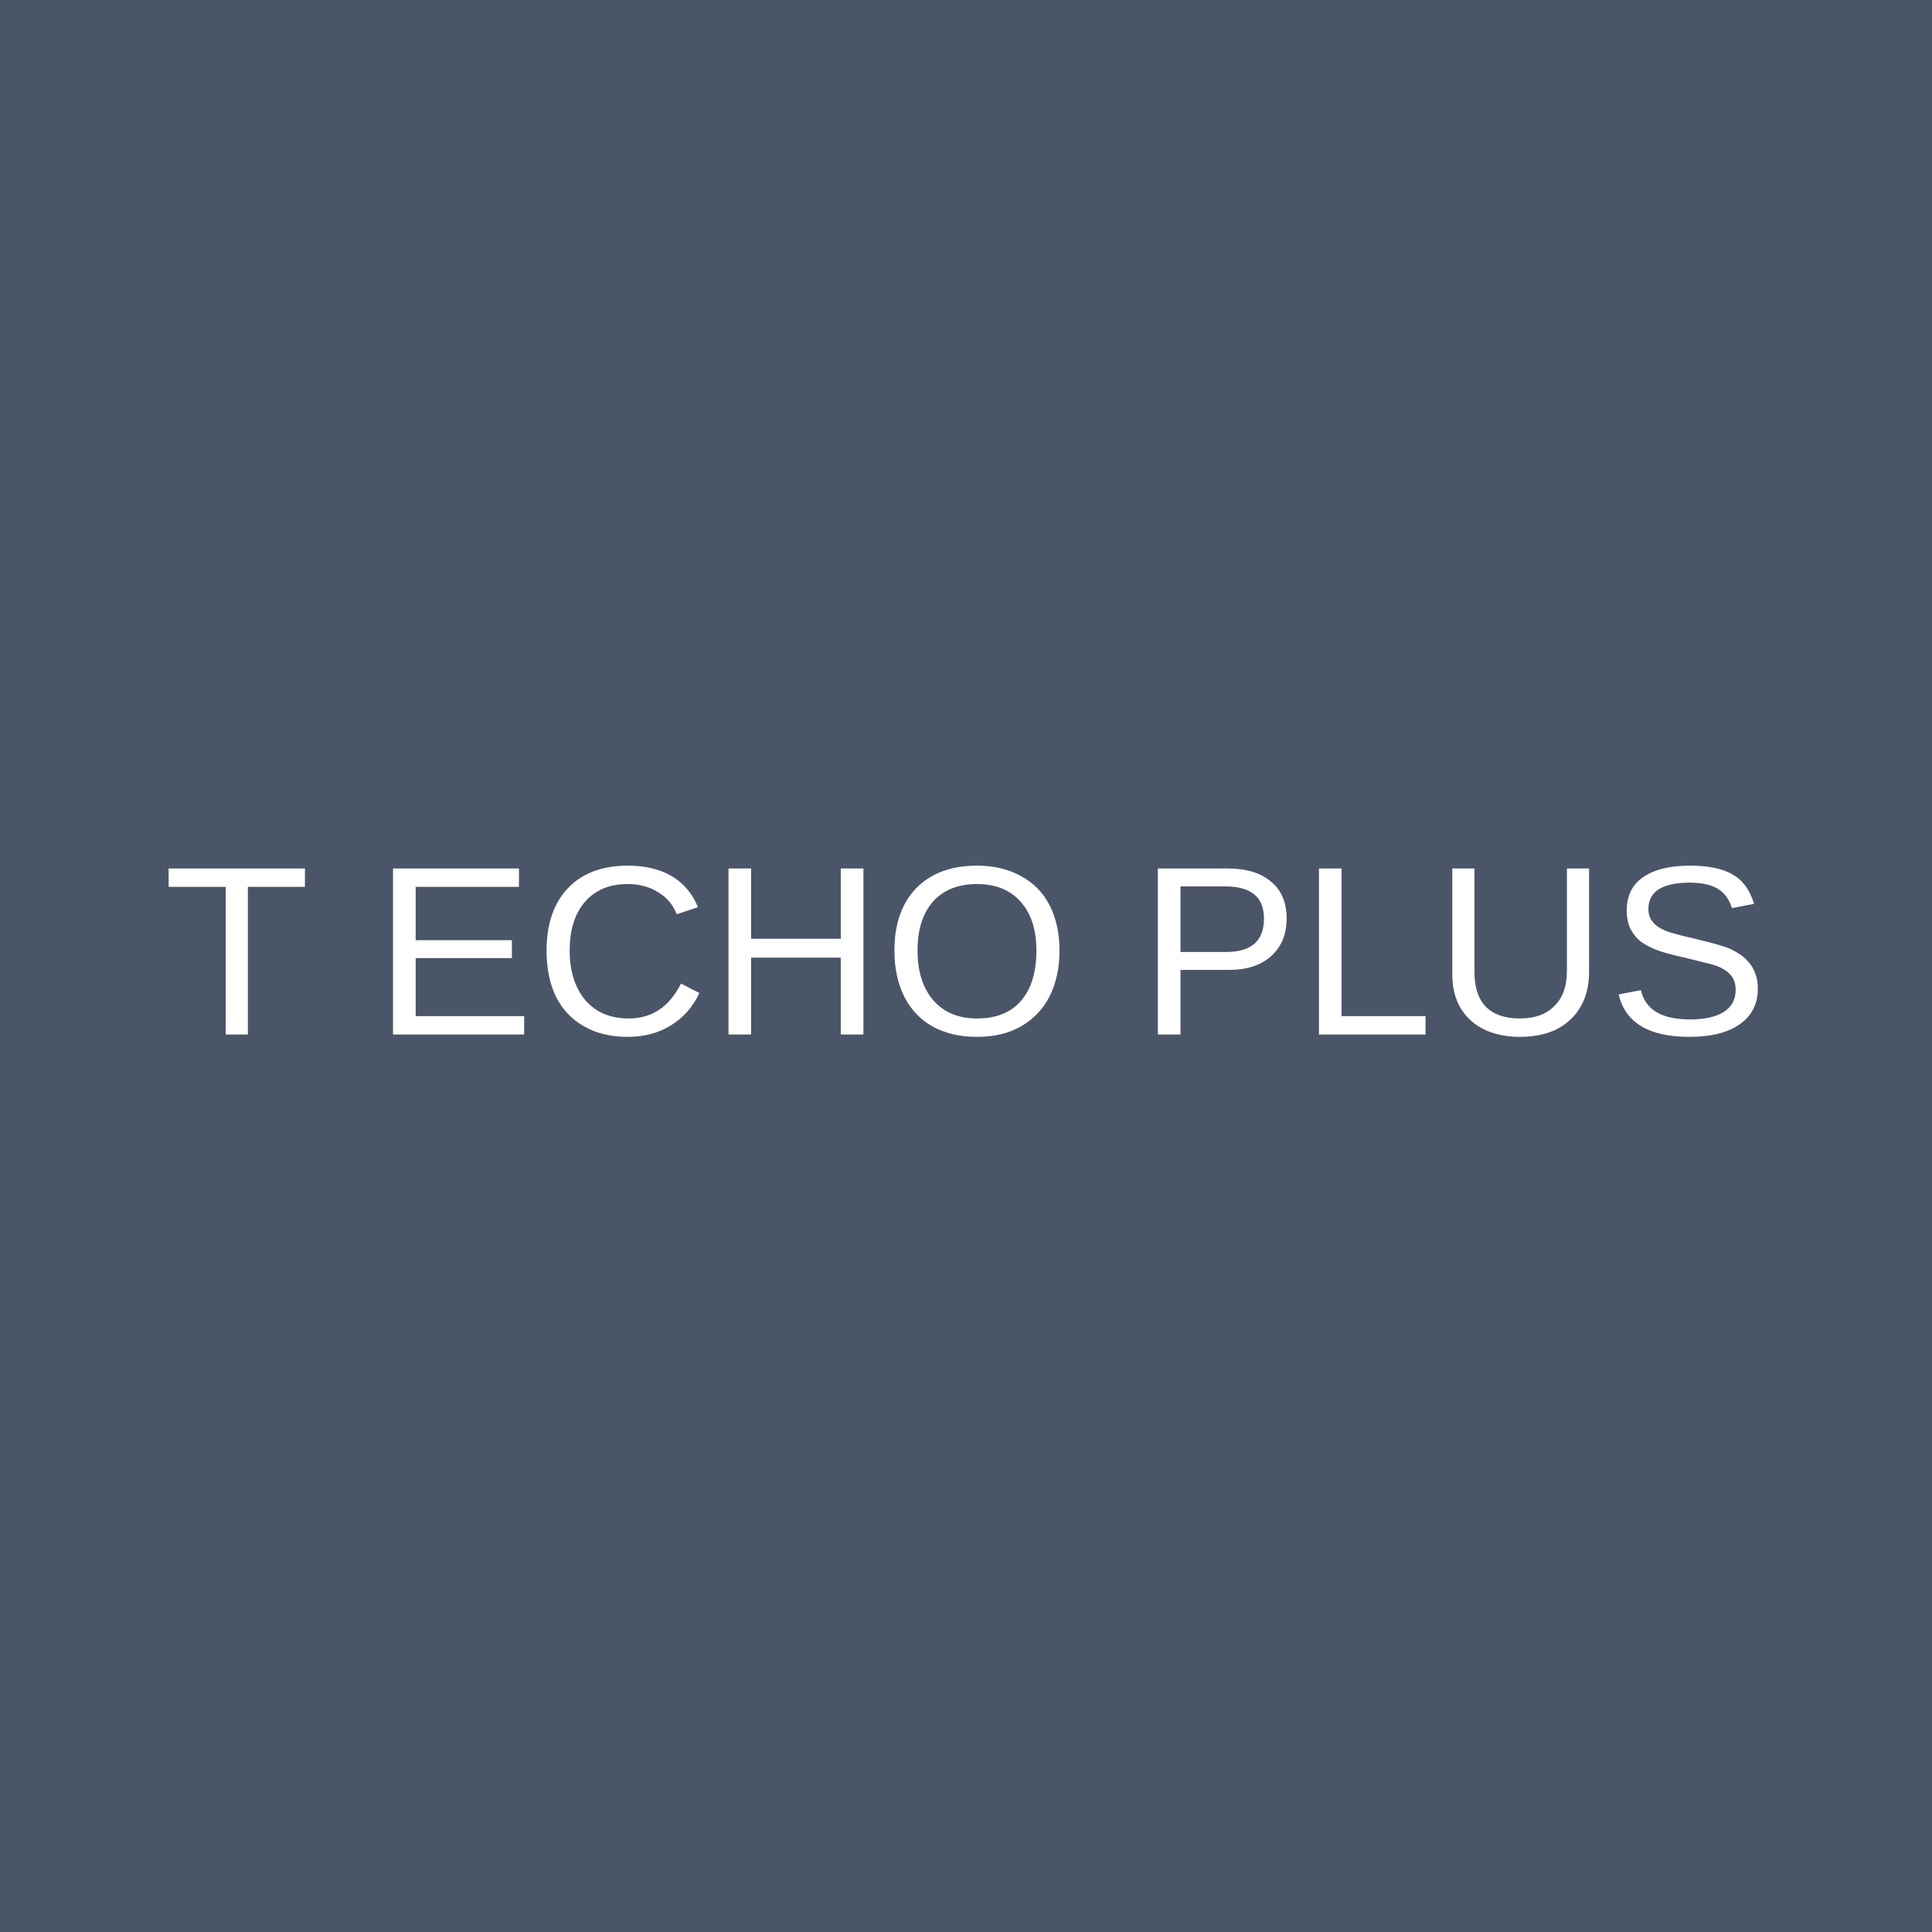
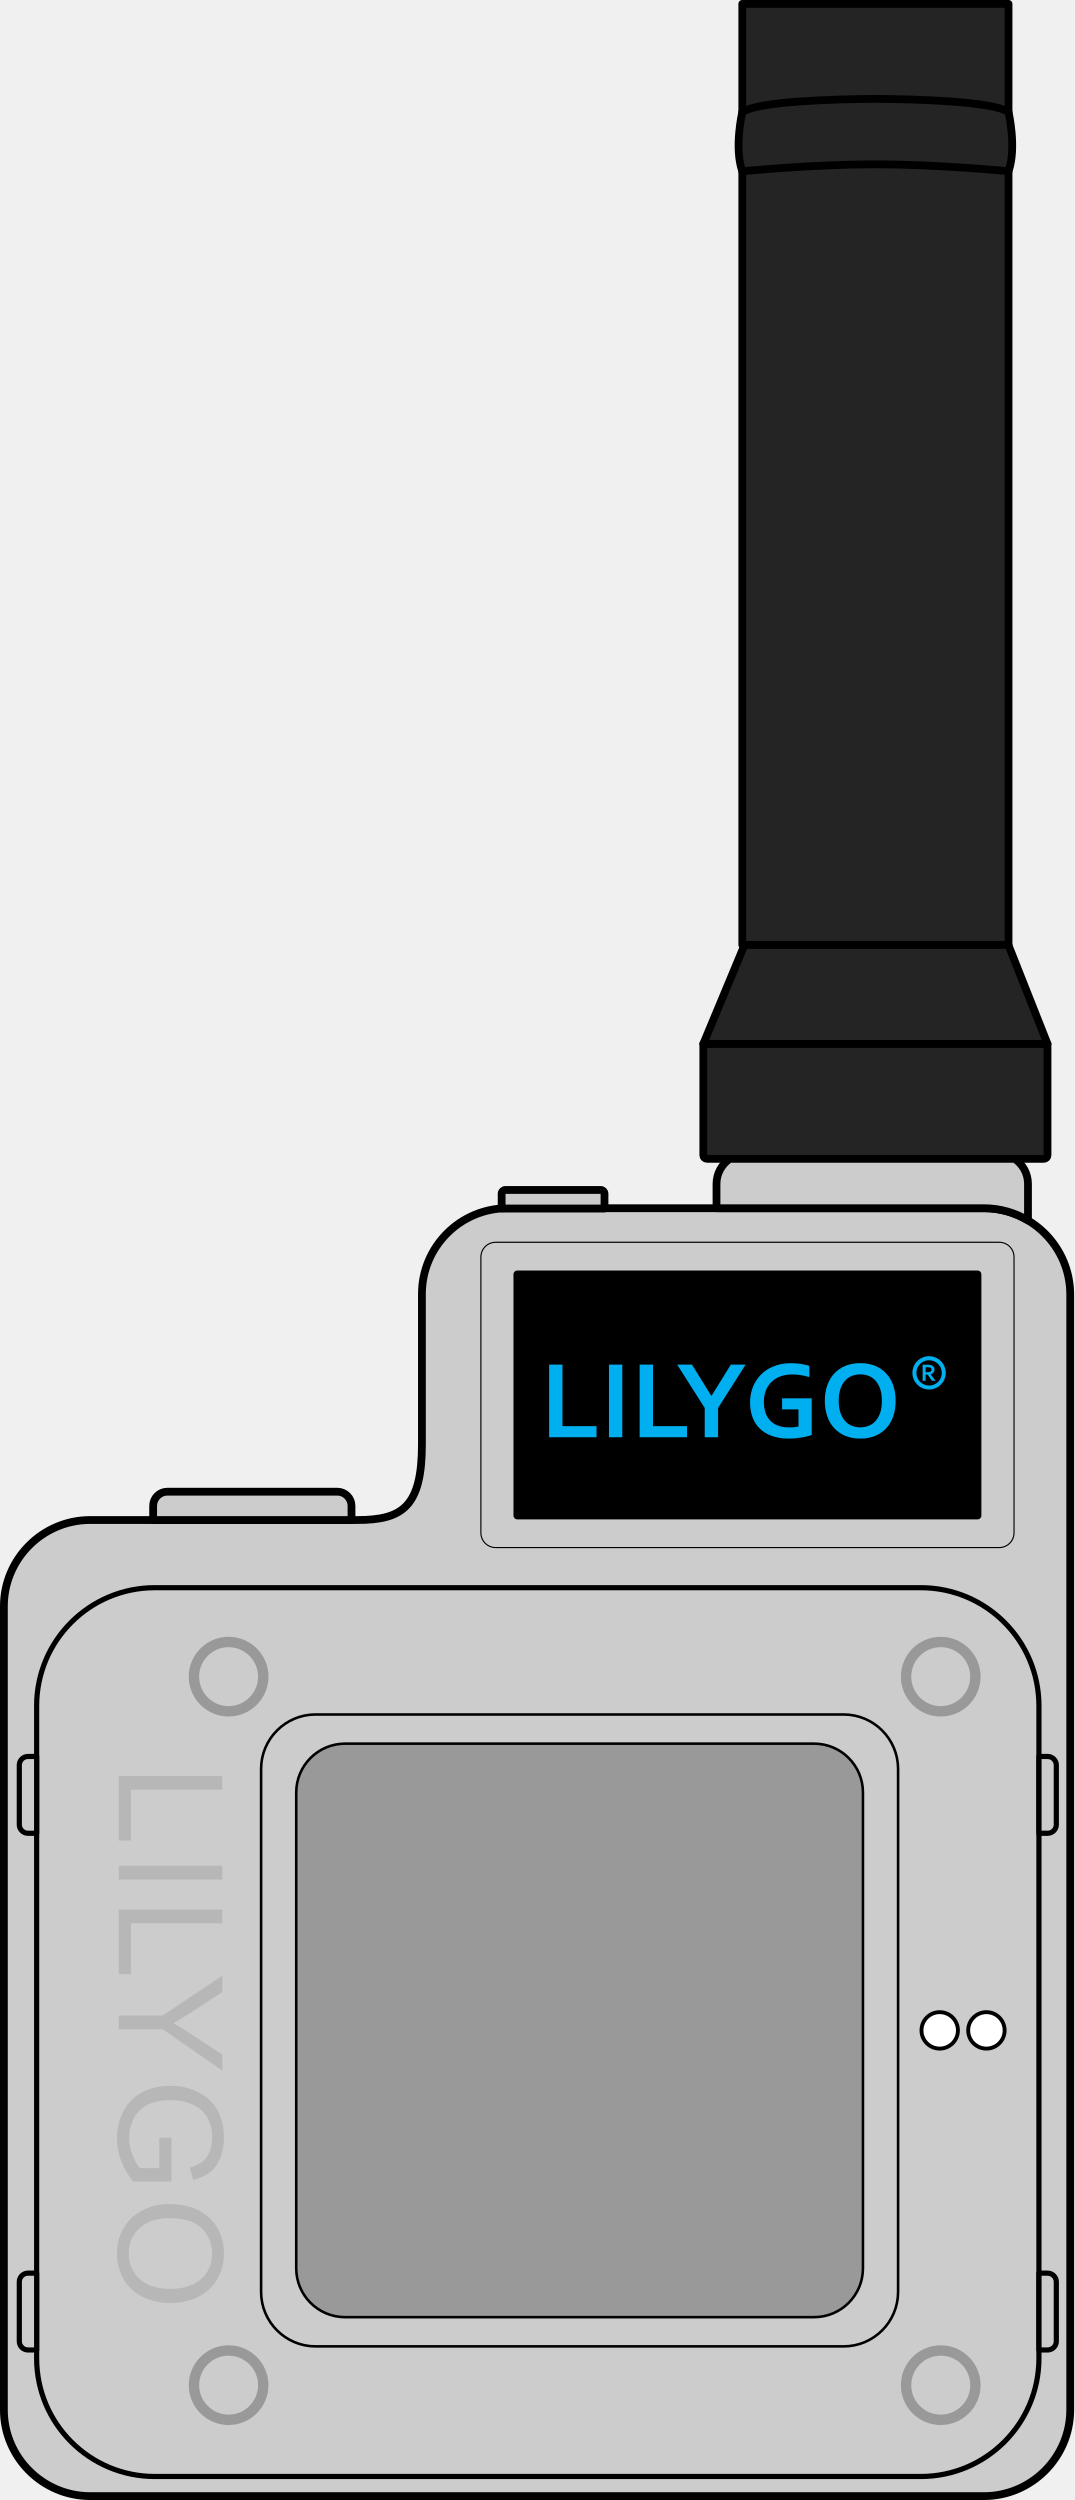
- <svg xmlns="http://www.w3.org/2000/svg" width="64" height="64" viewBox="0 0 64 64">
-   <rect width="64" height="64" fill="#4A5568" />
-   <text x="32" y="32" text-anchor="middle" dominant-baseline="middle" fill="white" font-size="8" font-family="Arial">T ECHO PLUS</text>
+ <svg xmlns="http://www.w3.org/2000/svg" id="Layer_1" viewBox="0 0 206.97 481.72">
+   <defs>
+     <style>.cls-1,.cls-2,.cls-3,.cls-4,.cls-5,.cls-6,.cls-7,.cls-8,.cls-9,.cls-10,.cls-11{stroke-linecap:round;stroke-linejoin:round;}.cls-1,.cls-2,.cls-3,.cls-6,.cls-8,.cls-10,.cls-11{fill:#ccc;}.cls-1,.cls-11{stroke:#999;stroke-width:2px;}.cls-2,.cls-3,.cls-4,.cls-5,.cls-6,.cls-7,.cls-8,.cls-9,.cls-10{stroke:#000;}.cls-2,.cls-4,.cls-5{stroke-width:1.5px;}.cls-2,.cls-4,.cls-8,.cls-9,.cls-12,.cls-13,.cls-11{fill-rule:evenodd;}.cls-3,.cls-8{stroke-width:1px;}.cls-4{fill:#242424;}.cls-6,.cls-7{stroke-width:.5px;}.cls-7{fill:#999;}.cls-9{fill:#fff;stroke-width:.75px;}.cls-10{stroke-width:.22px;}.cls-12,.cls-13,.cls-14,.cls-15{stroke-width:0px;}.cls-12,.cls-15{fill:#00afef;}.cls-13,.cls-14{fill:#b7b7b7;}</style>
+   </defs>
+   <path class="cls-2" d="M97.84,232.81h91.76c9.14,0,16.62,7.48,16.62,16.62v214.92c0,9.14-7.48,16.62-16.62,16.62H17.37c-9.14,0-16.62-7.48-16.62-16.62v-154.84c0-9.14,7.48-16.62,16.62-16.62h51.48c8.68,0,12.45-2.57,12.45-14.56v-28.98c0-9.14,7.4-16.54,16.54-16.54Z" />
+   <path class="cls-4" d="M135.52,201.13h66.32v21.47c0,.38-.31.69-.69.69h-64.94c-.38,0-.69-.31-.69-.69v-21.47Z" />
+   <polygon class="cls-4" points="201.84 201.13 194.29 182.05 143.47 182.05 135.52 201.13 201.84 201.13" />
+   <polygon class="cls-4" points="168.68 182.05 194.33 182.05 194.33 .75 143.03 .75 143.03 182.05 168.68 182.05" />
+   <path class="cls-4" d="M168.68,19.05c-8.57.07-22.61.49-25.65,2.54,0,0-1.61,6.89,0,11.41,0,0,13.59-1.34,25.65-1.34s25.65,1.34,25.65,1.34c1.61-4.52,0-11.41,0-11.41-3.05-2.04-17.08-2.47-25.65-2.54Z" />
+   <rect class="cls-3" x="7.06" y="305.93" width="193.13" height="171.26" rx="22.77" ry="22.77" />
+   <rect class="cls-6" x="50.31" y="330.36" width="122.74" height="121.76" rx="10.5" ry="10.5" />
+   <path class="cls-7" d="M66.49,335.98h90.38c5.2,0,9.41,4.22,9.41,9.41v91.69c0,5.2-4.22,9.41-9.41,9.41h-90.38c-5.2,0-9.41-4.22-9.41-9.41v-91.69c0-5.2,4.22-9.41,9.41-9.41Z" />
+   <path class="cls-2" d="M96.65,232.86h19.83v-2.85c0-.4-.32-.72-.72-.72h-18.38c-.4,0-.72.32-.72.72v2.85Z" />
+   <rect class="cls-10" x="92.66" y="239.37" width="102.73" height="58.83" rx="2.83" ry="2.83" />
+   <rect class="cls-5" x="99.69" y="245.56" width="88.66" height="46.46" />
+   <path class="cls-2" d="M138.06,232.81h51.53c3.1,0,6,.86,8.49,2.35v-7.04c0-2-1.02-3.78-2.56-4.83h-54.9c-1.54,1.06-2.56,2.83-2.56,4.83v4.69Z" />
+   <path class="cls-2" d="M67.74,292.89H29.51v-2.73c0-1.5,1.23-2.73,2.73-2.73h32.76c1.5,0,2.73,1.23,2.73,2.73v2.73Z" />
+   <path class="cls-11" d="M44.05,329.75c3.68,0,6.68-3,6.68-6.68s-3-6.68-6.68-6.68-6.68,3-6.68,6.68,3,6.68,6.68,6.68Z" />
+   <path class="cls-11" d="M181.27,329.75c3.68,0,6.68-3,6.68-6.68s-3-6.68-6.68-6.68-6.68,3-6.68,6.68,3,6.68,6.68,6.68Z" />
+   <path class="cls-11" d="M44.05,466.27c3.68,0,6.68-3,6.68-6.68s-3-6.68-6.68-6.68-6.68,3-6.68,6.68,3,6.68,6.68,6.68Z" />
+   <circle class="cls-1" cx="181.27" cy="459.59" r="6.68" />
+   <polygon class="cls-12" points="108.38 262.94 108.38 274.8 114.94 274.8 114.94 276.94 105.81 276.94 105.81 262.94 108.38 262.94" />
+   <rect class="cls-15" x="117.34" y="262.94" width="2.57" height="14" />
+   <polygon class="cls-12" points="125.83 262.94 125.83 274.8 132.38 274.8 132.38 276.94 123.25 276.94 123.25 262.94 125.83 262.94" />
+   <polygon class="cls-12" points="137.09 268.97 140.83 262.94 143.67 262.94 138.36 271.3 138.36 276.94 135.79 276.94 135.79 271.3 130.48 262.94 133.33 262.94 137.06 268.97 137.09 268.97" />
+   <path class="cls-12" d="M153.84,271.58h-3.14v-2.14h5.71v7.07c-.21.08-.47.16-.8.24-.33.08-.69.16-1.09.23-.4.07-.81.12-1.24.16-.43.04-.85.06-1.26.06-1.26,0-2.35-.17-3.29-.51-.94-.34-1.72-.82-2.34-1.43-.63-.61-1.09-1.35-1.4-2.19-.31-.85-.46-1.79-.46-2.81,0-.73.08-1.42.25-2.08.16-.66.41-1.27.73-1.83.32-.56.71-1.07,1.16-1.52.45-.45.98-.84,1.56-1.16.58-.32,1.22-.56,1.92-.74.69-.17,1.44-.26,2.23-.26.7,0,1.38.05,2.01.15.63.1,1.15.23,1.56.37v2.16c-.54-.17-1.09-.3-1.65-.38-.55-.09-1.11-.13-1.68-.13-.76,0-1.47.11-2.14.34-.66.23-1.24.56-1.72,1.01-.49.44-.87.99-1.15,1.64-.28.65-.42,1.4-.42,2.25,0,1.65.44,2.9,1.29,3.73.86.83,2.07,1.24,3.64,1.24.29,0,.6-.01.91-.05.31-.03.59-.07.83-.12v-3.28Z" />
+   <path class="cls-12" d="M169.93,269.93c0-.85-.1-1.6-.31-2.24-.21-.64-.5-1.17-.87-1.6-.37-.43-.81-.74-1.31-.95s-1.06-.31-1.67-.31-1.16.1-1.67.31-.95.53-1.31.95c-.37.43-.66.96-.87,1.6-.21.64-.31,1.38-.31,2.24s.1,1.6.31,2.24c.21.64.5,1.17.87,1.59.37.42.81.74,1.31.95.51.21,1.06.32,1.67.32s1.17-.11,1.67-.32c.51-.21.95-.53,1.31-.95.37-.43.66-.95.87-1.59.21-.64.31-1.39.31-2.24h0ZM172.58,269.93c0,1.07-.15,2.05-.45,2.94-.3.89-.75,1.66-1.33,2.3-.58.64-1.3,1.14-2.15,1.5-.85.35-1.81.53-2.89.53s-2.05-.18-2.89-.53c-.85-.36-1.57-.86-2.15-1.5-.58-.64-1.03-1.41-1.33-2.3-.3-.89-.46-1.87-.46-2.94s.15-2.05.46-2.94c.3-.89.75-1.66,1.33-2.3.58-.64,1.3-1.14,2.15-1.5.85-.35,1.81-.53,2.89-.53s2.05.18,2.89.53c.85.36,1.57.86,2.15,1.5.58.64,1.03,1.41,1.33,2.3.3.89.45,1.87.45,2.94Z" />
+   <path class="cls-12" d="M180.07,263.91c0,.22-.06.4-.18.55-.12.15-.3.26-.56.33h0s.93,1.28.93,1.28h-.68l-.84-1.2h-.39v1.2h-.57v-3.1h.94c.16,0,.3,0,.44.03.13.02.25.04.34.08.18.07.32.17.42.31.1.14.15.31.15.52h0ZM179.02,261.32c-.89,0-1.69.36-2.27.94-.58.58-.94,1.39-.94,2.27s.35,1.67.92,2.25l.02.02c.58.58,1.39.94,2.27.94s1.69-.36,2.27-.94c.58-.58.94-1.39.94-2.27s-.36-1.69-.94-2.27c-.58-.58-1.39-.94-2.27-.94h0ZM180.75,262.81c-.44-.44-1.05-.71-1.73-.71s-1.29.27-1.73.71c-.44.44-.71,1.05-.71,1.73s.27,1.27.7,1.71l.02.02c.44.44,1.05.71,1.73.71s1.28-.27,1.73-.71c.44-.44.71-1.05.71-1.73s-.27-1.28-.71-1.73h0ZM178.63,264.41c.13,0,.24,0,.33-.02.09-.01.17-.03.23-.05.11-.04.19-.1.24-.18.04-.07.07-.16.07-.26,0-.08-.02-.16-.05-.22-.03-.06-.09-.11-.18-.15-.05-.03-.12-.04-.2-.05-.08-.01-.18-.02-.3-.02h-.4v.95h.28Z" />
+   <polygon class="cls-13" points="22.89 342.21 42.82 342.21 42.82 344.85 25.23 344.85 25.23 354.65 22.89 354.65 22.89 342.21" />
+   <rect class="cls-14" x="22.89" y="359.51" width="19.94" height="2.65" />
+   <polygon class="cls-13" points="22.89 367.95 42.82 367.95 42.82 370.6 25.23 370.6 25.23 380.4 22.89 380.4 22.89 367.95" />
+   <path class="cls-13" d="M22.89,388.37h8.45l11.49-7.69v3.17l-6.03,3.94c-1.12.73-2.24,1.42-3.36,2.04,1.04.61,2.21,1.35,3.51,2.2l5.88,3.86v3.08l-11.49-7.96h-8.45v-2.65Z" />
+   <path class="cls-13" d="M30.71,411.91h2.34v8.44h-7.39c-1.03-1.29-1.81-2.63-2.33-4.01-.52-1.38-.78-2.79-.78-4.24,0-1.96.42-3.74,1.26-5.34.84-1.6,2.05-2.81,3.63-3.62,1.59-.82,3.36-1.23,5.31-1.23s3.75.4,5.43,1.22c1.68.81,2.93,1.98,3.74,3.5.82,1.52,1.23,3.28,1.23,5.26,0,1.44-.23,2.74-.7,3.91-.47,1.16-1.12,2.08-1.95,2.74-.83.66-1.93,1.16-3.27,1.51l-.65-2.38c1.01-.3,1.81-.67,2.39-1.11.58-.45,1.04-1.08,1.39-1.9.35-.82.52-1.74.52-2.74,0-1.2-.19-2.24-.55-3.12-.37-.88-.85-1.58-1.45-2.13-.6-.54-1.26-.96-1.97-1.25-1.24-.51-2.58-.76-4.02-.76-1.78,0-3.27.31-4.47.91-1.2.61-2.09,1.5-2.67,2.67-.58,1.17-.87,2.41-.87,3.72,0,1.14.22,2.26.66,3.34.45,1.09.91,1.91,1.42,2.47h3.74v-5.85Z" />
+   <path class="cls-13" d="M32.59,424.69c3.3,0,5.89.89,7.76,2.67,1.87,1.78,2.8,4.07,2.8,6.88,0,1.84-.44,3.5-1.32,4.98-.88,1.48-2.1,2.6-3.68,3.38-1.57.77-3.35,1.16-5.34,1.16s-3.83-.41-5.42-1.23c-1.6-.82-2.8-1.97-3.62-3.47-.82-1.5-1.23-3.11-1.23-4.84,0-1.88.45-3.55,1.36-5.04.91-1.48,2.14-2.6,3.71-3.36,1.56-.76,3.22-1.14,4.97-1.14h0ZM32.55,427.42c-2.4,0-4.29.65-5.67,1.94-1.38,1.29-2.07,2.91-2.07,4.86s.7,3.62,2.09,4.9c1.39,1.28,3.37,1.92,5.93,1.92,1.62,0,3.03-.27,4.24-.82,1.21-.55,2.14-1.35,2.81-2.4.66-1.06,1-2.24,1-3.56,0-1.87-.64-3.47-1.92-4.82-1.28-1.35-3.42-2.02-6.41-2.02Z" />
+   <path class="cls-8" d="M7.06,338.45h-1.67c-.92,0-1.67.75-1.67,1.67v11.46c0,.92.75,1.67,1.67,1.67h1.67v-14.79Z" />
+   <path class="cls-8" d="M7.06,438.01h-1.67c-.92,0-1.67.75-1.67,1.67v11.46c0,.92.75,1.67,1.67,1.67h1.67v-14.79Z" />
+   <path class="cls-8" d="M200.2,338.45h1.67c.92,0,1.67.75,1.67,1.67v11.46c0,.92-.75,1.67-1.67,1.67h-1.67v-14.79Z" />
+   <path class="cls-8" d="M200.2,438.01h1.67c.92,0,1.67.75,1.67,1.67v11.46c0,.92-.75,1.67-1.67,1.67h-1.67v-14.79Z" />
+   <path class="cls-9" d="M181.07,394.74c1.93,0,3.51-1.57,3.51-3.51s-1.57-3.51-3.51-3.51-3.51,1.57-3.51,3.51,1.57,3.51,3.51,3.51Z" />
+   <path class="cls-9" d="M190.07,394.74c1.93,0,3.51-1.57,3.51-3.51s-1.57-3.51-3.51-3.51-3.51,1.57-3.51,3.51,1.57,3.51,3.51,3.51Z" />
</svg>
